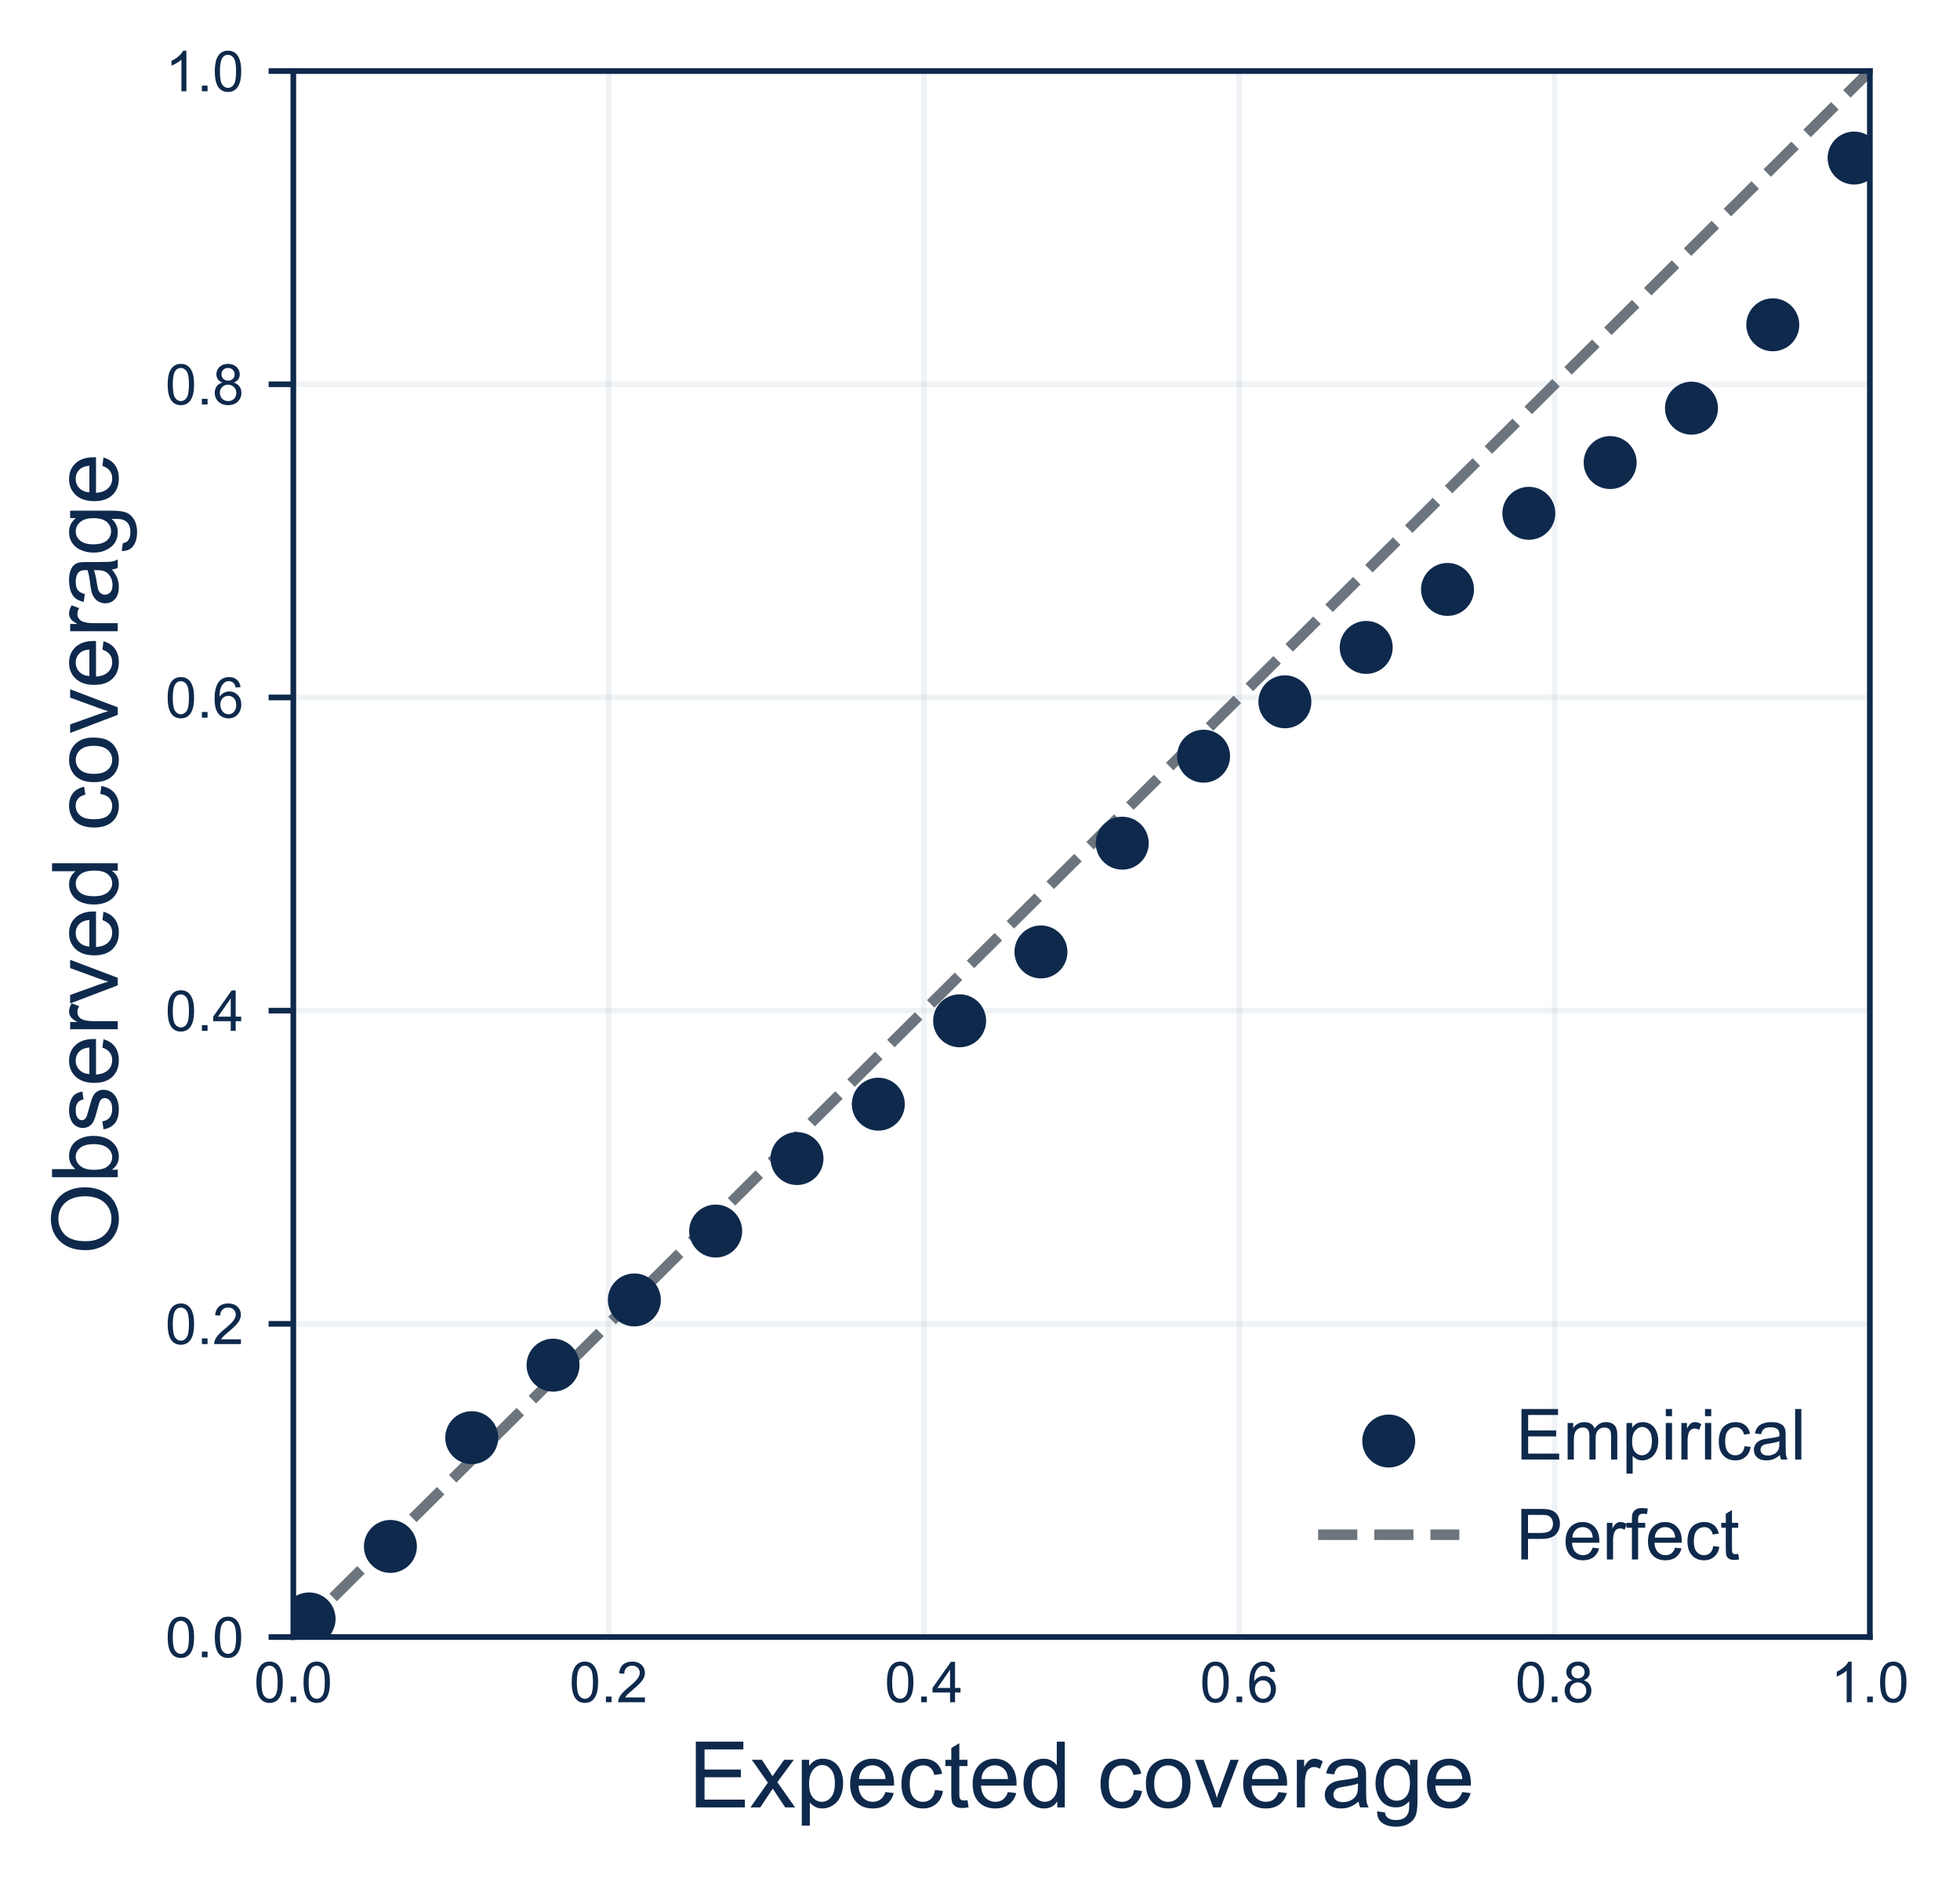
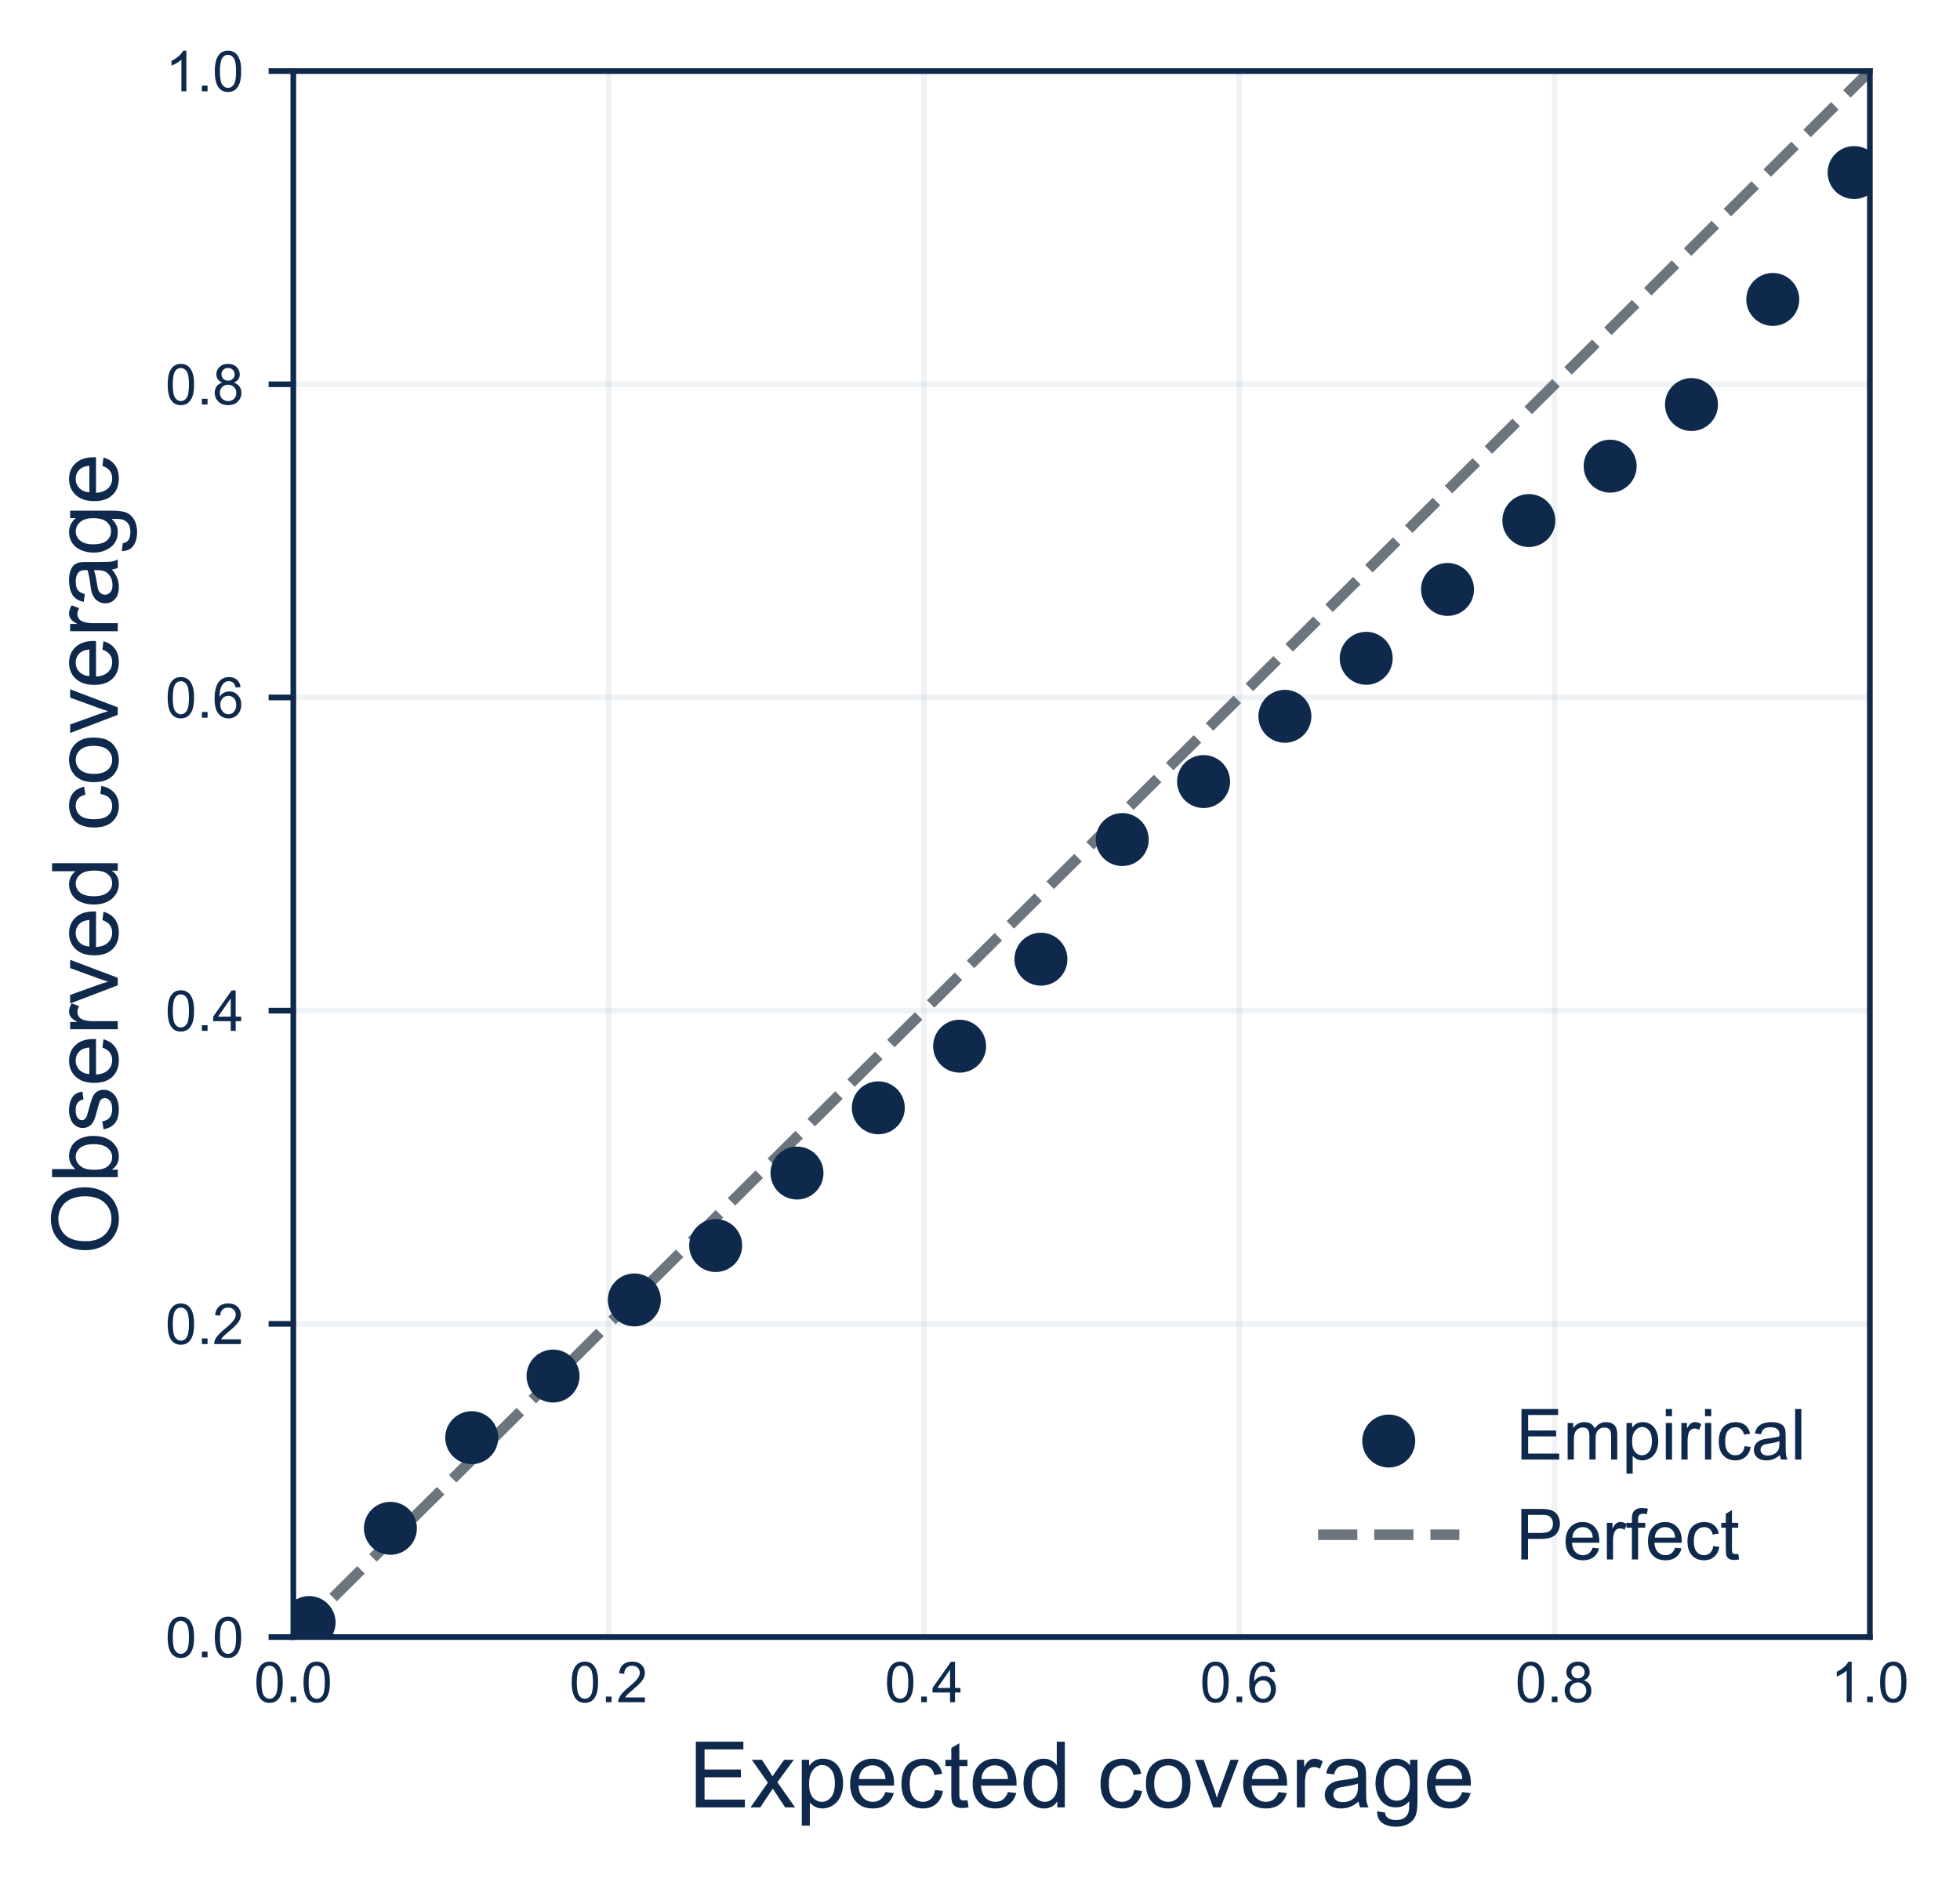
<svg xmlns="http://www.w3.org/2000/svg" xmlns:xlink="http://www.w3.org/1999/xlink" width="277.488pt" height="265.881pt" viewBox="0 0 277.488 265.881" version="1.1">
  <defs>
    <style type="text/css">*{stroke-linejoin: round; stroke-linecap: butt}</style>
  </defs>
  <g id="figure_1">
    <g id="patch_1">
      <path d="M 0 265.881  L 277.488 265.881  L 277.488 0  L 0 0  L 0 265.881  z " style="fill: none" />
    </g>
    <g id="axes_1">
      <g id="patch_2">
        <path d="M 41.528 231.823  L 264.728 231.823  L 264.728 10.063  L 41.528 10.063  L 41.528 231.823  z " style="fill: none" />
      </g>
      <g id="line2d_1">
-         <path d="M 41.528 231.823  L 264.728 10.063  " clip-path="url(#p89ab53e210)" style="fill: none; stroke-dasharray: 5.55,2.4; stroke-dashoffset: 0; stroke: #6c757d; stroke-width: 1.5" />
+         <path d="M 41.528 231.823  L 264.728 10.063  " clip-path="url(#p20f158e498)" style="fill: none; stroke-dasharray: 5.55,2.4; stroke-dashoffset: 0; stroke: #6c757d; stroke-width: 1.5" />
      </g>
      <g id="matplotlib.axis_1">
        <g id="xtick_1">
          <g id="line2d_2">
-             <path d="M 41.528 231.823  L 41.528 10.063  " clip-path="url(#p89ab53e210)" style="fill: none; stroke: #5f86a5; stroke-opacity: 0.1; stroke-width: 0.8; stroke-linecap: square" />
+             <path d="M 41.528 231.823  L 41.528 10.063  " clip-path="url(#p20f158e498)" style="fill: none; stroke: #5f86a5; stroke-opacity: 0.1; stroke-width: 0.8; stroke-linecap: square" />
          </g>
          <g id="line2d_3" />
          <g id="text_1">
            <g style="fill: #0e294c" transform="translate(35.96781 241.0494) scale(0.08 -0.08)">
              <defs>
                <path id="ArialMT-30" d="M 266 2259  Q 266 3072 433 3567  Q 600 4063 929 4331  Q 1259 4600 1759 4600  Q 2128 4600 2406 4451  Q 2684 4303 2865 4023  Q 3047 3744 3150 3342  Q 3253 2941 3253 2259  Q 3253 1453 3087 958  Q 2922 463 2592 192  Q 2263 -78 1759 -78  Q 1097 -78 719 397  Q 266 969 266 2259  z M 844 2259  Q 844 1131 1108 757  Q 1372 384 1759 384  Q 2147 384 2411 759  Q 2675 1134 2675 2259  Q 2675 3391 2411 3762  Q 2147 4134 1753 4134  Q 1366 4134 1134 3806  Q 844 3388 844 2259  z " transform="scale(0.015625)" />
                <path id="ArialMT-2e" d="M 581 0  L 581 641  L 1222 641  L 1222 0  L 581 0  z " transform="scale(0.015625)" />
              </defs>
              <use xlink:href="#ArialMT-30" />
              <use xlink:href="#ArialMT-2e" transform="translate(55.61523 0)" />
              <use xlink:href="#ArialMT-30" transform="translate(83.39844 0)" />
            </g>
          </g>
        </g>
        <g id="xtick_2">
          <g id="line2d_4">
-             <path d="M 86.168 231.823  L 86.168 10.063  " clip-path="url(#p89ab53e210)" style="fill: none; stroke: #5f86a5; stroke-opacity: 0.1; stroke-width: 0.8; stroke-linecap: square" />
+             <path d="M 86.168 231.823  L 86.168 10.063  " clip-path="url(#p20f158e498)" style="fill: none; stroke: #5f86a5; stroke-opacity: 0.1; stroke-width: 0.8; stroke-linecap: square" />
          </g>
          <g id="line2d_5" />
          <g id="text_2">
            <g style="fill: #0e294c" transform="translate(80.60781 241.0494) scale(0.08 -0.08)">
              <defs>
                <path id="ArialMT-32" d="M 3222 541  L 3222 0  L 194 0  Q 188 203 259 391  Q 375 700 629 1000  Q 884 1300 1366 1694  Q 2113 2306 2375 2664  Q 2638 3022 2638 3341  Q 2638 3675 2398 3904  Q 2159 4134 1775 4134  Q 1369 4134 1125 3890  Q 881 3647 878 3216  L 300 3275  Q 359 3922 746 4261  Q 1134 4600 1788 4600  Q 2447 4600 2831 4234  Q 3216 3869 3216 3328  Q 3216 3053 3103 2787  Q 2991 2522 2730 2228  Q 2469 1934 1863 1422  Q 1356 997 1212 845  Q 1069 694 975 541  L 3222 541  z " transform="scale(0.015625)" />
              </defs>
              <use xlink:href="#ArialMT-30" />
              <use xlink:href="#ArialMT-2e" transform="translate(55.61523 0)" />
              <use xlink:href="#ArialMT-32" transform="translate(83.39844 0)" />
            </g>
          </g>
        </g>
        <g id="xtick_3">
          <g id="line2d_6">
-             <path d="M 130.808 231.823  L 130.808 10.063  " clip-path="url(#p89ab53e210)" style="fill: none; stroke: #5f86a5; stroke-opacity: 0.1; stroke-width: 0.8; stroke-linecap: square" />
+             <path d="M 130.808 231.823  L 130.808 10.063  " clip-path="url(#p20f158e498)" style="fill: none; stroke: #5f86a5; stroke-opacity: 0.1; stroke-width: 0.8; stroke-linecap: square" />
          </g>
          <g id="line2d_7" />
          <g id="text_3">
            <g style="fill: #0e294c" transform="translate(125.2478 241.0494) scale(0.08 -0.08)">
              <defs>
                <path id="ArialMT-34" d="M 2069 0  L 2069 1097  L 81 1097  L 81 1613  L 2172 4581  L 2631 4581  L 2631 1613  L 3250 1613  L 3250 1097  L 2631 1097  L 2631 0  L 2069 0  z M 2069 1613  L 2069 3678  L 634 1613  L 2069 1613  z " transform="scale(0.015625)" />
              </defs>
              <use xlink:href="#ArialMT-30" />
              <use xlink:href="#ArialMT-2e" transform="translate(55.61523 0)" />
              <use xlink:href="#ArialMT-34" transform="translate(83.39844 0)" />
            </g>
          </g>
        </g>
        <g id="xtick_4">
          <g id="line2d_8">
-             <path d="M 175.448 231.823  L 175.448 10.063  " clip-path="url(#p89ab53e210)" style="fill: none; stroke: #5f86a5; stroke-opacity: 0.1; stroke-width: 0.8; stroke-linecap: square" />
+             <path d="M 175.448 231.823  L 175.448 10.063  " clip-path="url(#p20f158e498)" style="fill: none; stroke: #5f86a5; stroke-opacity: 0.1; stroke-width: 0.8; stroke-linecap: square" />
          </g>
          <g id="line2d_9" />
          <g id="text_4">
            <g style="fill: #0e294c" transform="translate(169.8878 241.0494) scale(0.08 -0.08)">
              <defs>
                <path id="ArialMT-36" d="M 3184 3459  L 2625 3416  Q 2550 3747 2413 3897  Q 2184 4138 1850 4138  Q 1581 4138 1378 3988  Q 1113 3794 959 3422  Q 806 3050 800 2363  Q 1003 2672 1297 2822  Q 1591 2972 1913 2972  Q 2475 2972 2870 2558  Q 3266 2144 3266 1488  Q 3266 1056 3080 686  Q 2894 316 2569 119  Q 2244 -78 1831 -78  Q 1128 -78 684 439  Q 241 956 241 2144  Q 241 3472 731 4075  Q 1159 4600 1884 4600  Q 2425 4600 2770 4297  Q 3116 3994 3184 3459  z M 888 1484  Q 888 1194 1011 928  Q 1134 663 1356 523  Q 1578 384 1822 384  Q 2178 384 2434 671  Q 2691 959 2691 1453  Q 2691 1928 2437 2201  Q 2184 2475 1800 2475  Q 1419 2475 1153 2201  Q 888 1928 888 1484  z " transform="scale(0.015625)" />
              </defs>
              <use xlink:href="#ArialMT-30" />
              <use xlink:href="#ArialMT-2e" transform="translate(55.61523 0)" />
              <use xlink:href="#ArialMT-36" transform="translate(83.39844 0)" />
            </g>
          </g>
        </g>
        <g id="xtick_5">
          <g id="line2d_10">
-             <path d="M 220.088 231.823  L 220.088 10.063  " clip-path="url(#p89ab53e210)" style="fill: none; stroke: #5f86a5; stroke-opacity: 0.1; stroke-width: 0.8; stroke-linecap: square" />
+             <path d="M 220.088 231.823  L 220.088 10.063  " clip-path="url(#p20f158e498)" style="fill: none; stroke: #5f86a5; stroke-opacity: 0.1; stroke-width: 0.8; stroke-linecap: square" />
          </g>
          <g id="line2d_11" />
          <g id="text_5">
            <g style="fill: #0e294c" transform="translate(214.5278 241.0494) scale(0.08 -0.08)">
              <defs>
                <path id="ArialMT-38" d="M 1131 2484  Q 781 2613 612 2850  Q 444 3088 444 3419  Q 444 3919 803 4259  Q 1163 4600 1759 4600  Q 2359 4600 2725 4251  Q 3091 3903 3091 3403  Q 3091 3084 2923 2848  Q 2756 2613 2416 2484  Q 2838 2347 3058 2040  Q 3278 1734 3278 1309  Q 3278 722 2862 322  Q 2447 -78 1769 -78  Q 1091 -78 675 323  Q 259 725 259 1325  Q 259 1772 486 2073  Q 713 2375 1131 2484  z M 1019 3438  Q 1019 3113 1228 2906  Q 1438 2700 1772 2700  Q 2097 2700 2305 2904  Q 2513 3109 2513 3406  Q 2513 3716 2298 3927  Q 2084 4138 1766 4138  Q 1444 4138 1231 3931  Q 1019 3725 1019 3438  z M 838 1322  Q 838 1081 952 856  Q 1066 631 1291 507  Q 1516 384 1775 384  Q 2178 384 2440 643  Q 2703 903 2703 1303  Q 2703 1709 2433 1975  Q 2163 2241 1756 2241  Q 1359 2241 1098 1978  Q 838 1716 838 1322  z " transform="scale(0.015625)" />
              </defs>
              <use xlink:href="#ArialMT-30" />
              <use xlink:href="#ArialMT-2e" transform="translate(55.61523 0)" />
              <use xlink:href="#ArialMT-38" transform="translate(83.39844 0)" />
            </g>
          </g>
        </g>
        <g id="xtick_6">
          <g id="line2d_12">
-             <path d="M 264.728 231.823  L 264.728 10.063  " clip-path="url(#p89ab53e210)" style="fill: none; stroke: #5f86a5; stroke-opacity: 0.1; stroke-width: 0.8; stroke-linecap: square" />
+             <path d="M 264.728 231.823  L 264.728 10.063  " clip-path="url(#p20f158e498)" style="fill: none; stroke: #5f86a5; stroke-opacity: 0.1; stroke-width: 0.8; stroke-linecap: square" />
          </g>
          <g id="line2d_13" />
          <g id="text_6">
            <g style="fill: #0e294c" transform="translate(259.1678 241.0494) scale(0.08 -0.08)">
              <defs>
                <path id="ArialMT-31" d="M 2384 0  L 1822 0  L 1822 3584  Q 1619 3391 1289 3197  Q 959 3003 697 2906  L 697 3450  Q 1169 3672 1522 3987  Q 1875 4303 2022 4600  L 2384 4600  L 2384 0  z " transform="scale(0.015625)" />
              </defs>
              <use xlink:href="#ArialMT-31" />
              <use xlink:href="#ArialMT-2e" transform="translate(55.61523 0)" />
              <use xlink:href="#ArialMT-30" transform="translate(83.39844 0)" />
            </g>
          </g>
        </g>
        <g id="text_7">
          <g style="fill: #0e294c" transform="translate(97.48477 255.9445) scale(0.13 -0.13)">
            <defs>
              <path id="ArialMT-45" d="M 506 0  L 506 4581  L 3819 4581  L 3819 4041  L 1113 4041  L 1113 2638  L 3647 2638  L 3647 2100  L 1113 2100  L 1113 541  L 3925 541  L 3925 0  L 506 0  z " transform="scale(0.015625)" />
              <path id="ArialMT-78" d="M 47 0  L 1259 1725  L 138 3319  L 841 3319  L 1350 2541  Q 1494 2319 1581 2169  Q 1719 2375 1834 2534  L 2394 3319  L 3066 3319  L 1919 1756  L 3153 0  L 2463 0  L 1781 1031  L 1600 1309  L 728 0  L 47 0  z " transform="scale(0.015625)" />
              <path id="ArialMT-70" d="M 422 -1272  L 422 3319  L 934 3319  L 934 2888  Q 1116 3141 1344 3267  Q 1572 3394 1897 3394  Q 2322 3394 2647 3175  Q 2972 2956 3137 2557  Q 3303 2159 3303 1684  Q 3303 1175 3120 767  Q 2938 359 2589 142  Q 2241 -75 1856 -75  Q 1575 -75 1351 44  Q 1128 163 984 344  L 984 -1272  L 422 -1272  z M 931 1641  Q 931 1000 1190 694  Q 1450 388 1819 388  Q 2194 388 2461 705  Q 2728 1022 2728 1688  Q 2728 2322 2467 2637  Q 2206 2953 1844 2953  Q 1484 2953 1207 2617  Q 931 2281 931 1641  z " transform="scale(0.015625)" />
              <path id="ArialMT-65" d="M 2694 1069  L 3275 997  Q 3138 488 2766 206  Q 2394 -75 1816 -75  Q 1088 -75 661 373  Q 234 822 234 1631  Q 234 2469 665 2931  Q 1097 3394 1784 3394  Q 2450 3394 2872 2941  Q 3294 2488 3294 1666  Q 3294 1616 3291 1516  L 816 1516  Q 847 969 1125 678  Q 1403 388 1819 388  Q 2128 388 2347 550  Q 2566 713 2694 1069  z M 847 1978  L 2700 1978  Q 2663 2397 2488 2606  Q 2219 2931 1791 2931  Q 1403 2931 1139 2672  Q 875 2413 847 1978  z " transform="scale(0.015625)" />
              <path id="ArialMT-63" d="M 2588 1216  L 3141 1144  Q 3050 572 2676 248  Q 2303 -75 1759 -75  Q 1078 -75 664 370  Q 250 816 250 1647  Q 250 2184 428 2587  Q 606 2991 970 3192  Q 1334 3394 1763 3394  Q 2303 3394 2647 3120  Q 2991 2847 3088 2344  L 2541 2259  Q 2463 2594 2264 2762  Q 2066 2931 1784 2931  Q 1359 2931 1093 2626  Q 828 2322 828 1663  Q 828 994 1084 691  Q 1341 388 1753 388  Q 2084 388 2306 591  Q 2528 794 2588 1216  z " transform="scale(0.015625)" />
              <path id="ArialMT-74" d="M 1650 503  L 1731 6  Q 1494 -44 1306 -44  Q 1000 -44 831 53  Q 663 150 594 308  Q 525 466 525 972  L 525 2881  L 113 2881  L 113 3319  L 525 3319  L 525 4141  L 1084 4478  L 1084 3319  L 1650 3319  L 1650 2881  L 1084 2881  L 1084 941  Q 1084 700 1114 631  Q 1144 563 1211 522  Q 1278 481 1403 481  Q 1497 481 1650 503  z " transform="scale(0.015625)" />
              <path id="ArialMT-64" d="M 2575 0  L 2575 419  Q 2259 -75 1647 -75  Q 1250 -75 917 144  Q 584 363 401 755  Q 219 1147 219 1656  Q 219 2153 384 2558  Q 550 2963 881 3178  Q 1213 3394 1622 3394  Q 1922 3394 2156 3267  Q 2391 3141 2538 2938  L 2538 4581  L 3097 4581  L 3097 0  L 2575 0  z M 797 1656  Q 797 1019 1065 703  Q 1334 388 1700 388  Q 2069 388 2326 689  Q 2584 991 2584 1609  Q 2584 2291 2321 2609  Q 2059 2928 1675 2928  Q 1300 2928 1048 2622  Q 797 2316 797 1656  z " transform="scale(0.015625)" />
              <path id="ArialMT-20" transform="scale(0.015625)" />
              <path id="ArialMT-6f" d="M 213 1659  Q 213 2581 725 3025  Q 1153 3394 1769 3394  Q 2453 3394 2887 2945  Q 3322 2497 3322 1706  Q 3322 1066 3130 698  Q 2938 331 2570 128  Q 2203 -75 1769 -75  Q 1072 -75 642 372  Q 213 819 213 1659  z M 791 1659  Q 791 1022 1069 705  Q 1347 388 1769 388  Q 2188 388 2466 706  Q 2744 1025 2744 1678  Q 2744 2294 2464 2611  Q 2184 2928 1769 2928  Q 1347 2928 1069 2612  Q 791 2297 791 1659  z " transform="scale(0.015625)" />
              <path id="ArialMT-76" d="M 1344 0  L 81 3319  L 675 3319  L 1388 1331  Q 1503 1009 1600 663  Q 1675 925 1809 1294  L 2547 3319  L 3125 3319  L 1869 0  L 1344 0  z " transform="scale(0.015625)" />
              <path id="ArialMT-72" d="M 416 0  L 416 3319  L 922 3319  L 922 2816  Q 1116 3169 1280 3281  Q 1444 3394 1641 3394  Q 1925 3394 2219 3213  L 2025 2691  Q 1819 2813 1613 2813  Q 1428 2813 1281 2702  Q 1134 2591 1072 2394  Q 978 2094 978 1738  L 978 0  L 416 0  z " transform="scale(0.015625)" />
              <path id="ArialMT-61" d="M 2588 409  Q 2275 144 1986 34  Q 1697 -75 1366 -75  Q 819 -75 525 192  Q 231 459 231 875  Q 231 1119 342 1320  Q 453 1522 633 1644  Q 813 1766 1038 1828  Q 1203 1872 1538 1913  Q 2219 1994 2541 2106  Q 2544 2222 2544 2253  Q 2544 2597 2384 2738  Q 2169 2928 1744 2928  Q 1347 2928 1158 2789  Q 969 2650 878 2297  L 328 2372  Q 403 2725 575 2942  Q 747 3159 1072 3276  Q 1397 3394 1825 3394  Q 2250 3394 2515 3294  Q 2781 3194 2906 3042  Q 3031 2891 3081 2659  Q 3109 2516 3109 2141  L 3109 1391  Q 3109 606 3145 398  Q 3181 191 3288 0  L 2700 0  Q 2613 175 2588 409  z M 2541 1666  Q 2234 1541 1622 1453  Q 1275 1403 1131 1340  Q 988 1278 909 1158  Q 831 1038 831 891  Q 831 666 1001 516  Q 1172 366 1500 366  Q 1825 366 2078 508  Q 2331 650 2450 897  Q 2541 1088 2541 1459  L 2541 1666  z " transform="scale(0.015625)" />
              <path id="ArialMT-67" d="M 319 -275  L 866 -356  Q 900 -609 1056 -725  Q 1266 -881 1628 -881  Q 2019 -881 2231 -725  Q 2444 -569 2519 -288  Q 2563 -116 2559 434  Q 2191 0 1641 0  Q 956 0 581 494  Q 206 988 206 1678  Q 206 2153 378 2554  Q 550 2956 876 3175  Q 1203 3394 1644 3394  Q 2231 3394 2613 2919  L 2613 3319  L 3131 3319  L 3131 450  Q 3131 -325 2973 -648  Q 2816 -972 2473 -1159  Q 2131 -1347 1631 -1347  Q 1038 -1347 672 -1080  Q 306 -813 319 -275  z M 784 1719  Q 784 1066 1043 766  Q 1303 466 1694 466  Q 2081 466 2343 764  Q 2606 1063 2606 1700  Q 2606 2309 2336 2618  Q 2066 2928 1684 2928  Q 1309 2928 1046 2623  Q 784 2319 784 1719  z " transform="scale(0.015625)" />
            </defs>
            <use xlink:href="#ArialMT-45" />
            <use xlink:href="#ArialMT-78" transform="translate(66.69922 0)" />
            <use xlink:href="#ArialMT-70" transform="translate(116.6992 0)" />
            <use xlink:href="#ArialMT-65" transform="translate(172.3145 0)" />
            <use xlink:href="#ArialMT-63" transform="translate(227.9297 0)" />
            <use xlink:href="#ArialMT-74" transform="translate(277.9297 0)" />
            <use xlink:href="#ArialMT-65" transform="translate(305.7129 0)" />
            <use xlink:href="#ArialMT-64" transform="translate(361.3281 0)" />
            <use xlink:href="#ArialMT-20" transform="translate(416.9434 0)" />
            <use xlink:href="#ArialMT-63" transform="translate(444.7266 0)" />
            <use xlink:href="#ArialMT-6f" transform="translate(494.7266 0)" />
            <use xlink:href="#ArialMT-76" transform="translate(550.3418 0)" />
            <use xlink:href="#ArialMT-65" transform="translate(600.3418 0)" />
            <use xlink:href="#ArialMT-72" transform="translate(655.957 0)" />
            <use xlink:href="#ArialMT-61" transform="translate(689.2578 0)" />
            <use xlink:href="#ArialMT-67" transform="translate(744.873 0)" />
            <use xlink:href="#ArialMT-65" transform="translate(800.4883 0)" />
          </g>
        </g>
      </g>
      <g id="matplotlib.axis_2">
        <g id="ytick_1">
          <g id="line2d_14">
-             <path d="M 41.528 231.823  L 264.728 231.823  " clip-path="url(#p89ab53e210)" style="fill: none; stroke: #5f86a5; stroke-opacity: 0.1; stroke-width: 0.8; stroke-linecap: square" />
+             <path d="M 41.528 231.823  L 264.728 231.823  " clip-path="url(#p20f158e498)" style="fill: none; stroke: #5f86a5; stroke-opacity: 0.1; stroke-width: 0.8; stroke-linecap: square" />
          </g>
          <g id="line2d_15">
            <defs>
-               <path id="me03940ca4b" d="M 0 0  L -3.5 0  " style="stroke: #0e294c; stroke-width: 0.8" />
-             </defs>
-             <g>
-               <use xlink:href="#me03940ca4b" x="41.528" y="231.823" style="fill: #0e294c; stroke: #0e294c; stroke-width: 0.8" />
+               <path id="m34f6aecef4" d="M 0 0  L -3.5 0  " style="stroke: #0e294c; stroke-width: 0.8" />
+             </defs>
+             <g>
+               <use xlink:href="#m34f6aecef4" x="41.528" y="231.823" style="fill: #0e294c; stroke: #0e294c; stroke-width: 0.8" />
            </g>
          </g>
          <g id="text_8">
            <g style="fill: #0e294c" transform="translate(23.40781 234.6863) scale(0.08 -0.08)">
              <use xlink:href="#ArialMT-30" />
              <use xlink:href="#ArialMT-2e" transform="translate(55.61523 0)" />
              <use xlink:href="#ArialMT-30" transform="translate(83.39844 0)" />
            </g>
          </g>
        </g>
        <g id="ytick_2">
          <g id="line2d_16">
-             <path d="M 41.528 187.471  L 264.728 187.471  " clip-path="url(#p89ab53e210)" style="fill: none; stroke: #5f86a5; stroke-opacity: 0.1; stroke-width: 0.8; stroke-linecap: square" />
+             <path d="M 41.528 187.471  L 264.728 187.471  " clip-path="url(#p20f158e498)" style="fill: none; stroke: #5f86a5; stroke-opacity: 0.1; stroke-width: 0.8; stroke-linecap: square" />
          </g>
          <g id="line2d_17">
            <g>
-               <use xlink:href="#me03940ca4b" x="41.528" y="187.471" style="fill: #0e294c; stroke: #0e294c; stroke-width: 0.8" />
+               <use xlink:href="#m34f6aecef4" x="41.528" y="187.471" style="fill: #0e294c; stroke: #0e294c; stroke-width: 0.8" />
            </g>
          </g>
          <g id="text_9">
            <g style="fill: #0e294c" transform="translate(23.40781 190.3342) scale(0.08 -0.08)">
              <use xlink:href="#ArialMT-30" />
              <use xlink:href="#ArialMT-2e" transform="translate(55.61523 0)" />
              <use xlink:href="#ArialMT-32" transform="translate(83.39844 0)" />
            </g>
          </g>
        </g>
        <g id="ytick_3">
          <g id="line2d_18">
-             <path d="M 41.528 143.119  L 264.728 143.119  " clip-path="url(#p89ab53e210)" style="fill: none; stroke: #5f86a5; stroke-opacity: 0.1; stroke-width: 0.8; stroke-linecap: square" />
+             <path d="M 41.528 143.119  L 264.728 143.119  " clip-path="url(#p20f158e498)" style="fill: none; stroke: #5f86a5; stroke-opacity: 0.1; stroke-width: 0.8; stroke-linecap: square" />
          </g>
          <g id="line2d_19">
            <g>
-               <use xlink:href="#me03940ca4b" x="41.528" y="143.119" style="fill: #0e294c; stroke: #0e294c; stroke-width: 0.8" />
+               <use xlink:href="#m34f6aecef4" x="41.528" y="143.119" style="fill: #0e294c; stroke: #0e294c; stroke-width: 0.8" />
            </g>
          </g>
          <g id="text_10">
            <g style="fill: #0e294c" transform="translate(23.40781 145.9822) scale(0.08 -0.08)">
              <use xlink:href="#ArialMT-30" />
              <use xlink:href="#ArialMT-2e" transform="translate(55.61523 0)" />
              <use xlink:href="#ArialMT-34" transform="translate(83.39844 0)" />
            </g>
          </g>
        </g>
        <g id="ytick_4">
          <g id="line2d_20">
-             <path d="M 41.528 98.767  L 264.728 98.767  " clip-path="url(#p89ab53e210)" style="fill: none; stroke: #5f86a5; stroke-opacity: 0.1; stroke-width: 0.8; stroke-linecap: square" />
+             <path d="M 41.528 98.767  L 264.728 98.767  " clip-path="url(#p20f158e498)" style="fill: none; stroke: #5f86a5; stroke-opacity: 0.1; stroke-width: 0.8; stroke-linecap: square" />
          </g>
          <g id="line2d_21">
            <g>
-               <use xlink:href="#me03940ca4b" x="41.528" y="98.767" style="fill: #0e294c; stroke: #0e294c; stroke-width: 0.8" />
+               <use xlink:href="#m34f6aecef4" x="41.528" y="98.767" style="fill: #0e294c; stroke: #0e294c; stroke-width: 0.8" />
            </g>
          </g>
          <g id="text_11">
            <g style="fill: #0e294c" transform="translate(23.40781 101.6303) scale(0.08 -0.08)">
              <use xlink:href="#ArialMT-30" />
              <use xlink:href="#ArialMT-2e" transform="translate(55.61523 0)" />
              <use xlink:href="#ArialMT-36" transform="translate(83.39844 0)" />
            </g>
          </g>
        </g>
        <g id="ytick_5">
          <g id="line2d_22">
-             <path d="M 41.528 54.415  L 264.728 54.415  " clip-path="url(#p89ab53e210)" style="fill: none; stroke: #5f86a5; stroke-opacity: 0.1; stroke-width: 0.8; stroke-linecap: square" />
+             <path d="M 41.528 54.415  L 264.728 54.415  " clip-path="url(#p20f158e498)" style="fill: none; stroke: #5f86a5; stroke-opacity: 0.1; stroke-width: 0.8; stroke-linecap: square" />
          </g>
          <g id="line2d_23">
            <g>
-               <use xlink:href="#me03940ca4b" x="41.528" y="54.415" style="fill: #0e294c; stroke: #0e294c; stroke-width: 0.8" />
+               <use xlink:href="#m34f6aecef4" x="41.528" y="54.415" style="fill: #0e294c; stroke: #0e294c; stroke-width: 0.8" />
            </g>
          </g>
          <g id="text_12">
            <g style="fill: #0e294c" transform="translate(23.40781 57.27825) scale(0.08 -0.08)">
              <use xlink:href="#ArialMT-30" />
              <use xlink:href="#ArialMT-2e" transform="translate(55.61523 0)" />
              <use xlink:href="#ArialMT-38" transform="translate(83.39844 0)" />
            </g>
          </g>
        </g>
        <g id="ytick_6">
          <g id="line2d_24">
-             <path d="M 41.528 10.063  L 264.728 10.063  " clip-path="url(#p89ab53e210)" style="fill: none; stroke: #5f86a5; stroke-opacity: 0.1; stroke-width: 0.8; stroke-linecap: square" />
+             <path d="M 41.528 10.063  L 264.728 10.063  " clip-path="url(#p20f158e498)" style="fill: none; stroke: #5f86a5; stroke-opacity: 0.1; stroke-width: 0.8; stroke-linecap: square" />
          </g>
          <g id="line2d_25">
            <g>
-               <use xlink:href="#me03940ca4b" x="41.528" y="10.063" style="fill: #0e294c; stroke: #0e294c; stroke-width: 0.8" />
+               <use xlink:href="#m34f6aecef4" x="41.528" y="10.063" style="fill: #0e294c; stroke: #0e294c; stroke-width: 0.8" />
            </g>
          </g>
          <g id="text_13">
            <g style="fill: #0e294c" transform="translate(23.40781 12.92625) scale(0.08 -0.08)">
              <use xlink:href="#ArialMT-31" />
              <use xlink:href="#ArialMT-2e" transform="translate(55.61523 0)" />
              <use xlink:href="#ArialMT-30" transform="translate(83.39844 0)" />
            </g>
          </g>
        </g>
        <g id="text_14">
          <g style="fill: #0e294c" transform="translate(16.67172 177.6648) rotate(-90) scale(0.13 -0.13)">
            <defs>
              <path id="ArialMT-4f" d="M 309 2231  Q 309 3372 921 4017  Q 1534 4663 2503 4663  Q 3138 4663 3647 4359  Q 4156 4056 4423 3514  Q 4691 2972 4691 2284  Q 4691 1588 4409 1038  Q 4128 488 3612 205  Q 3097 -78 2500 -78  Q 1853 -78 1343 234  Q 834 547 571 1087  Q 309 1628 309 2231  z M 934 2222  Q 934 1394 1379 917  Q 1825 441 2497 441  Q 3181 441 3623 922  Q 4066 1403 4066 2288  Q 4066 2847 3877 3264  Q 3688 3681 3323 3911  Q 2959 4141 2506 4141  Q 1863 4141 1398 3698  Q 934 3256 934 2222  z " transform="scale(0.015625)" />
              <path id="ArialMT-62" d="M 941 0  L 419 0  L 419 4581  L 981 4581  L 981 2947  Q 1338 3394 1891 3394  Q 2197 3394 2470 3270  Q 2744 3147 2920 2923  Q 3097 2700 3197 2384  Q 3297 2069 3297 1709  Q 3297 856 2875 390  Q 2453 -75 1863 -75  Q 1275 -75 941 416  L 941 0  z M 934 1684  Q 934 1088 1097 822  Q 1363 388 1816 388  Q 2184 388 2453 708  Q 2722 1028 2722 1663  Q 2722 2313 2464 2622  Q 2206 2931 1841 2931  Q 1472 2931 1203 2611  Q 934 2291 934 1684  z " transform="scale(0.015625)" />
              <path id="ArialMT-73" d="M 197 991  L 753 1078  Q 800 744 1014 566  Q 1228 388 1613 388  Q 2000 388 2187 545  Q 2375 703 2375 916  Q 2375 1106 2209 1216  Q 2094 1291 1634 1406  Q 1016 1563 777 1677  Q 538 1791 414 1992  Q 291 2194 291 2438  Q 291 2659 392 2848  Q 494 3038 669 3163  Q 800 3259 1026 3326  Q 1253 3394 1513 3394  Q 1903 3394 2198 3281  Q 2494 3169 2634 2976  Q 2775 2784 2828 2463  L 2278 2388  Q 2241 2644 2061 2787  Q 1881 2931 1553 2931  Q 1166 2931 1000 2803  Q 834 2675 834 2503  Q 834 2394 903 2306  Q 972 2216 1119 2156  Q 1203 2125 1616 2013  Q 2213 1853 2448 1751  Q 2684 1650 2818 1456  Q 2953 1263 2953 975  Q 2953 694 2789 445  Q 2625 197 2315 61  Q 2006 -75 1616 -75  Q 969 -75 630 194  Q 291 463 197 991  z " transform="scale(0.015625)" />
            </defs>
            <use xlink:href="#ArialMT-4f" />
            <use xlink:href="#ArialMT-62" transform="translate(77.7832 0)" />
            <use xlink:href="#ArialMT-73" transform="translate(133.3984 0)" />
            <use xlink:href="#ArialMT-65" transform="translate(183.3984 0)" />
            <use xlink:href="#ArialMT-72" transform="translate(239.0137 0)" />
            <use xlink:href="#ArialMT-76" transform="translate(272.3145 0)" />
            <use xlink:href="#ArialMT-65" transform="translate(322.3145 0)" />
            <use xlink:href="#ArialMT-64" transform="translate(377.9297 0)" />
            <use xlink:href="#ArialMT-20" transform="translate(433.5449 0)" />
            <use xlink:href="#ArialMT-63" transform="translate(461.3281 0)" />
            <use xlink:href="#ArialMT-6f" transform="translate(511.3281 0)" />
            <use xlink:href="#ArialMT-76" transform="translate(566.9434 0)" />
            <use xlink:href="#ArialMT-65" transform="translate(616.9434 0)" />
            <use xlink:href="#ArialMT-72" transform="translate(672.5586 0)" />
            <use xlink:href="#ArialMT-61" transform="translate(705.8594 0)" />
            <use xlink:href="#ArialMT-67" transform="translate(761.4746 0)" />
            <use xlink:href="#ArialMT-65" transform="translate(817.0898 0)" />
          </g>
        </g>
      </g>
      <g id="PathCollection_1">
        <defs>
-           <path id="m917a7462bc" d="M 0 3  C 0.796 3 1.559 2.684 2.121 2.121  C 2.684 1.559 3 0.796 3 0  C 3 -0.796 2.684 -1.559 2.121 -2.121  C 1.559 -2.684 0.796 -3 0 -3  C -0.796 -3 -1.559 -2.684 -2.121 -2.121  C -2.684 -1.559 -3 -0.796 -3 0  C -3 0.796 -2.684 1.559 -2.121 2.121  C -1.559 2.684 -0.796 3 0 3  z " style="stroke: #0e294c; stroke-width: 1.5" />
+           <path id="ma34b1efc90" d="M 0 3  C 0.796 3 1.559 2.684 2.121 2.121  C 2.684 1.559 3 0.796 3 0  C 3 -0.796 2.684 -1.559 2.121 -2.121  C 1.559 -2.684 0.796 -3 0 -3  C -0.796 -3 -1.559 -2.684 -2.121 -2.121  C -2.684 -1.559 -3 -0.796 -3 0  C -3 0.796 -2.684 1.559 -2.121 2.121  C -1.559 2.684 -0.796 3 0 3  z " style="stroke: #0e294c; stroke-width: 1.5" />
        </defs>
-         <g clip-path="url(#p89ab53e210)">
-           <use xlink:href="#m917a7462bc" x="43.76" y="229.256" style="fill: #0e294c; stroke: #0e294c; stroke-width: 1.5" />
-           <use xlink:href="#m917a7462bc" x="55.272" y="218.99" style="fill: #0e294c; stroke: #0e294c; stroke-width: 1.5" />
-           <use xlink:href="#m917a7462bc" x="66.785" y="203.59" style="fill: #0e294c; stroke: #0e294c; stroke-width: 1.5" />
-           <use xlink:href="#m917a7462bc" x="78.297" y="193.323" style="fill: #0e294c; stroke: #0e294c; stroke-width: 1.5" />
-           <use xlink:href="#m917a7462bc" x="89.809" y="184.083" style="fill: #0e294c; stroke: #0e294c; stroke-width: 1.5" />
-           <use xlink:href="#m917a7462bc" x="101.322" y="174.33" style="fill: #0e294c; stroke: #0e294c; stroke-width: 1.5" />
-           <use xlink:href="#m917a7462bc" x="112.834" y="164.063" style="fill: #0e294c; stroke: #0e294c; stroke-width: 1.5" />
-           <use xlink:href="#m917a7462bc" x="124.347" y="156.363" style="fill: #0e294c; stroke: #0e294c; stroke-width: 1.5" />
-           <use xlink:href="#m917a7462bc" x="135.859" y="144.556" style="fill: #0e294c; stroke: #0e294c; stroke-width: 1.5" />
-           <use xlink:href="#m917a7462bc" x="147.372" y="134.803" style="fill: #0e294c; stroke: #0e294c; stroke-width: 1.5" />
-           <use xlink:href="#m917a7462bc" x="158.884" y="119.403" style="fill: #0e294c; stroke: #0e294c; stroke-width: 1.5" />
-           <use xlink:href="#m917a7462bc" x="170.396" y="107.083" style="fill: #0e294c; stroke: #0e294c; stroke-width: 1.5" />
-           <use xlink:href="#m917a7462bc" x="181.909" y="99.383" style="fill: #0e294c; stroke: #0e294c; stroke-width: 1.5" />
-           <use xlink:href="#m917a7462bc" x="193.421" y="91.683" style="fill: #0e294c; stroke: #0e294c; stroke-width: 1.5" />
-           <use xlink:href="#m917a7462bc" x="204.934" y="83.47" style="fill: #0e294c; stroke: #0e294c; stroke-width: 1.5" />
-           <use xlink:href="#m917a7462bc" x="216.446" y="72.69" style="fill: #0e294c; stroke: #0e294c; stroke-width: 1.5" />
-           <use xlink:href="#m917a7462bc" x="227.959" y="65.503" style="fill: #0e294c; stroke: #0e294c; stroke-width: 1.5" />
-           <use xlink:href="#m917a7462bc" x="239.471" y="57.803" style="fill: #0e294c; stroke: #0e294c; stroke-width: 1.5" />
-           <use xlink:href="#m917a7462bc" x="250.983" y="45.996" style="fill: #0e294c; stroke: #0e294c; stroke-width: 1.5" />
-           <use xlink:href="#m917a7462bc" x="262.496" y="22.383" style="fill: #0e294c; stroke: #0e294c; stroke-width: 1.5" />
+         <g clip-path="url(#p20f158e498)">
+           <use xlink:href="#ma34b1efc90" x="43.76" y="229.77" style="fill: #0e294c; stroke: #0e294c; stroke-width: 1.5" />
+           <use xlink:href="#ma34b1efc90" x="55.272" y="216.423" style="fill: #0e294c; stroke: #0e294c; stroke-width: 1.5" />
+           <use xlink:href="#ma34b1efc90" x="66.785" y="203.59" style="fill: #0e294c; stroke: #0e294c; stroke-width: 1.5" />
+           <use xlink:href="#ma34b1efc90" x="78.297" y="194.863" style="fill: #0e294c; stroke: #0e294c; stroke-width: 1.5" />
+           <use xlink:href="#ma34b1efc90" x="89.809" y="184.083" style="fill: #0e294c; stroke: #0e294c; stroke-width: 1.5" />
+           <use xlink:href="#ma34b1efc90" x="101.322" y="176.383" style="fill: #0e294c; stroke: #0e294c; stroke-width: 1.5" />
+           <use xlink:href="#ma34b1efc90" x="112.834" y="166.116" style="fill: #0e294c; stroke: #0e294c; stroke-width: 1.5" />
+           <use xlink:href="#ma34b1efc90" x="124.347" y="156.876" style="fill: #0e294c; stroke: #0e294c; stroke-width: 1.5" />
+           <use xlink:href="#ma34b1efc90" x="135.859" y="148.15" style="fill: #0e294c; stroke: #0e294c; stroke-width: 1.5" />
+           <use xlink:href="#ma34b1efc90" x="147.372" y="135.83" style="fill: #0e294c; stroke: #0e294c; stroke-width: 1.5" />
+           <use xlink:href="#ma34b1efc90" x="158.884" y="118.89" style="fill: #0e294c; stroke: #0e294c; stroke-width: 1.5" />
+           <use xlink:href="#ma34b1efc90" x="170.396" y="110.676" style="fill: #0e294c; stroke: #0e294c; stroke-width: 1.5" />
+           <use xlink:href="#ma34b1efc90" x="181.909" y="101.436" style="fill: #0e294c; stroke: #0e294c; stroke-width: 1.5" />
+           <use xlink:href="#ma34b1efc90" x="193.421" y="93.223" style="fill: #0e294c; stroke: #0e294c; stroke-width: 1.5" />
+           <use xlink:href="#ma34b1efc90" x="204.934" y="83.47" style="fill: #0e294c; stroke: #0e294c; stroke-width: 1.5" />
+           <use xlink:href="#ma34b1efc90" x="216.446" y="73.716" style="fill: #0e294c; stroke: #0e294c; stroke-width: 1.5" />
+           <use xlink:href="#ma34b1efc90" x="227.959" y="66.016" style="fill: #0e294c; stroke: #0e294c; stroke-width: 1.5" />
+           <use xlink:href="#ma34b1efc90" x="239.471" y="57.29" style="fill: #0e294c; stroke: #0e294c; stroke-width: 1.5" />
+           <use xlink:href="#ma34b1efc90" x="250.983" y="42.403" style="fill: #0e294c; stroke: #0e294c; stroke-width: 1.5" />
+           <use xlink:href="#ma34b1efc90" x="262.496" y="24.436" style="fill: #0e294c; stroke: #0e294c; stroke-width: 1.5" />
        </g>
      </g>
      <g id="patch_3">
        <path d="M 41.528 231.823  L 41.528 10.063  " style="fill: none; stroke: #0e294c; stroke-width: 0.8; stroke-linejoin: miter; stroke-linecap: square" />
      </g>
      <g id="patch_4">
        <path d="M 264.728 231.823  L 264.728 10.063  " style="fill: none; stroke: #0e294c; stroke-width: 0.8; stroke-linejoin: miter; stroke-linecap: square" />
      </g>
      <g id="patch_5">
        <path d="M 41.528 231.823  L 264.728 231.823  " style="fill: none; stroke: #0e294c; stroke-width: 0.8; stroke-linejoin: miter; stroke-linecap: square" />
      </g>
      <g id="patch_6">
        <path d="M 41.528 10.063  L 264.728 10.063  " style="fill: none; stroke: #0e294c; stroke-width: 0.8; stroke-linejoin: miter; stroke-linecap: square" />
      </g>
      <g id="legend_1">
        <g id="PathCollection_2">
          <g>
-             <use xlink:href="#m917a7462bc" x="196.611" y="204.065" style="fill: #0e294c; stroke: #0e294c; stroke-width: 1.5" />
+             <use xlink:href="#ma34b1efc90" x="196.611" y="204.065" style="fill: #0e294c; stroke: #0e294c; stroke-width: 1.5" />
          </g>
        </g>
        <g id="text_15">
          <g style="fill: #0e294c" transform="translate(214.6106 206.6903) scale(0.1 -0.1)">
            <defs>
              <path id="ArialMT-6d" d="M 422 0  L 422 3319  L 925 3319  L 925 2853  Q 1081 3097 1340 3245  Q 1600 3394 1931 3394  Q 2300 3394 2536 3241  Q 2772 3088 2869 2813  Q 3263 3394 3894 3394  Q 4388 3394 4653 3120  Q 4919 2847 4919 2278  L 4919 0  L 4359 0  L 4359 2091  Q 4359 2428 4304 2576  Q 4250 2725 4106 2815  Q 3963 2906 3769 2906  Q 3419 2906 3187 2673  Q 2956 2441 2956 1928  L 2956 0  L 2394 0  L 2394 2156  Q 2394 2531 2256 2718  Q 2119 2906 1806 2906  Q 1569 2906 1367 2781  Q 1166 2656 1075 2415  Q 984 2175 984 1722  L 984 0  L 422 0  z " transform="scale(0.015625)" />
              <path id="ArialMT-69" d="M 425 3934  L 425 4581  L 988 4581  L 988 3934  L 425 3934  z M 425 0  L 425 3319  L 988 3319  L 988 0  L 425 0  z " transform="scale(0.015625)" />
              <path id="ArialMT-6c" d="M 409 0  L 409 4581  L 972 4581  L 972 0  L 409 0  z " transform="scale(0.015625)" />
            </defs>
            <use xlink:href="#ArialMT-45" />
            <use xlink:href="#ArialMT-6d" transform="translate(66.69922 0)" />
            <use xlink:href="#ArialMT-70" transform="translate(150 0)" />
            <use xlink:href="#ArialMT-69" transform="translate(205.6152 0)" />
            <use xlink:href="#ArialMT-72" transform="translate(227.832 0)" />
            <use xlink:href="#ArialMT-69" transform="translate(261.1328 0)" />
            <use xlink:href="#ArialMT-63" transform="translate(283.3496 0)" />
            <use xlink:href="#ArialMT-61" transform="translate(333.3496 0)" />
            <use xlink:href="#ArialMT-6c" transform="translate(388.9648 0)" />
          </g>
        </g>
        <g id="line2d_26">
          <path d="M 186.611 217.336  L 196.611 217.336  L 206.611 217.336  " style="fill: none; stroke-dasharray: 5.55,2.4; stroke-dashoffset: 0; stroke: #6c757d; stroke-width: 1.5" />
        </g>
        <g id="text_16">
          <g style="fill: #0e294c" transform="translate(214.6106 220.8356) scale(0.1 -0.1)">
            <defs>
              <path id="ArialMT-50" d="M 494 0  L 494 4581  L 2222 4581  Q 2678 4581 2919 4538  Q 3256 4481 3484 4323  Q 3713 4166 3852 3881  Q 3991 3597 3991 3256  Q 3991 2672 3619 2267  Q 3247 1863 2275 1863  L 1100 1863  L 1100 0  L 494 0  z M 1100 2403  L 2284 2403  Q 2872 2403 3119 2622  Q 3366 2841 3366 3238  Q 3366 3525 3220 3729  Q 3075 3934 2838 4000  Q 2684 4041 2272 4041  L 1100 4041  L 1100 2403  z " transform="scale(0.015625)" />
              <path id="ArialMT-66" d="M 556 0  L 556 2881  L 59 2881  L 59 3319  L 556 3319  L 556 3672  Q 556 4006 616 4169  Q 697 4388 901 4523  Q 1106 4659 1475 4659  Q 1713 4659 2000 4603  L 1916 4113  Q 1741 4144 1584 4144  Q 1328 4144 1222 4034  Q 1116 3925 1116 3625  L 1116 3319  L 1763 3319  L 1763 2881  L 1116 2881  L 1116 0  L 556 0  z " transform="scale(0.015625)" />
            </defs>
            <use xlink:href="#ArialMT-50" />
            <use xlink:href="#ArialMT-65" transform="translate(66.69922 0)" />
            <use xlink:href="#ArialMT-72" transform="translate(122.3145 0)" />
            <use xlink:href="#ArialMT-66" transform="translate(155.6152 0)" />
            <use xlink:href="#ArialMT-65" transform="translate(183.3984 0)" />
            <use xlink:href="#ArialMT-63" transform="translate(239.0137 0)" />
            <use xlink:href="#ArialMT-74" transform="translate(289.0137 0)" />
          </g>
        </g>
      </g>
    </g>
  </g>
  <defs>
-     <clipPath id="p89ab53e210">
+     <clipPath id="p20f158e498">
      <rect x="41.528" y="10.063" width="223.2" height="221.76" />
    </clipPath>
  </defs>
</svg>
